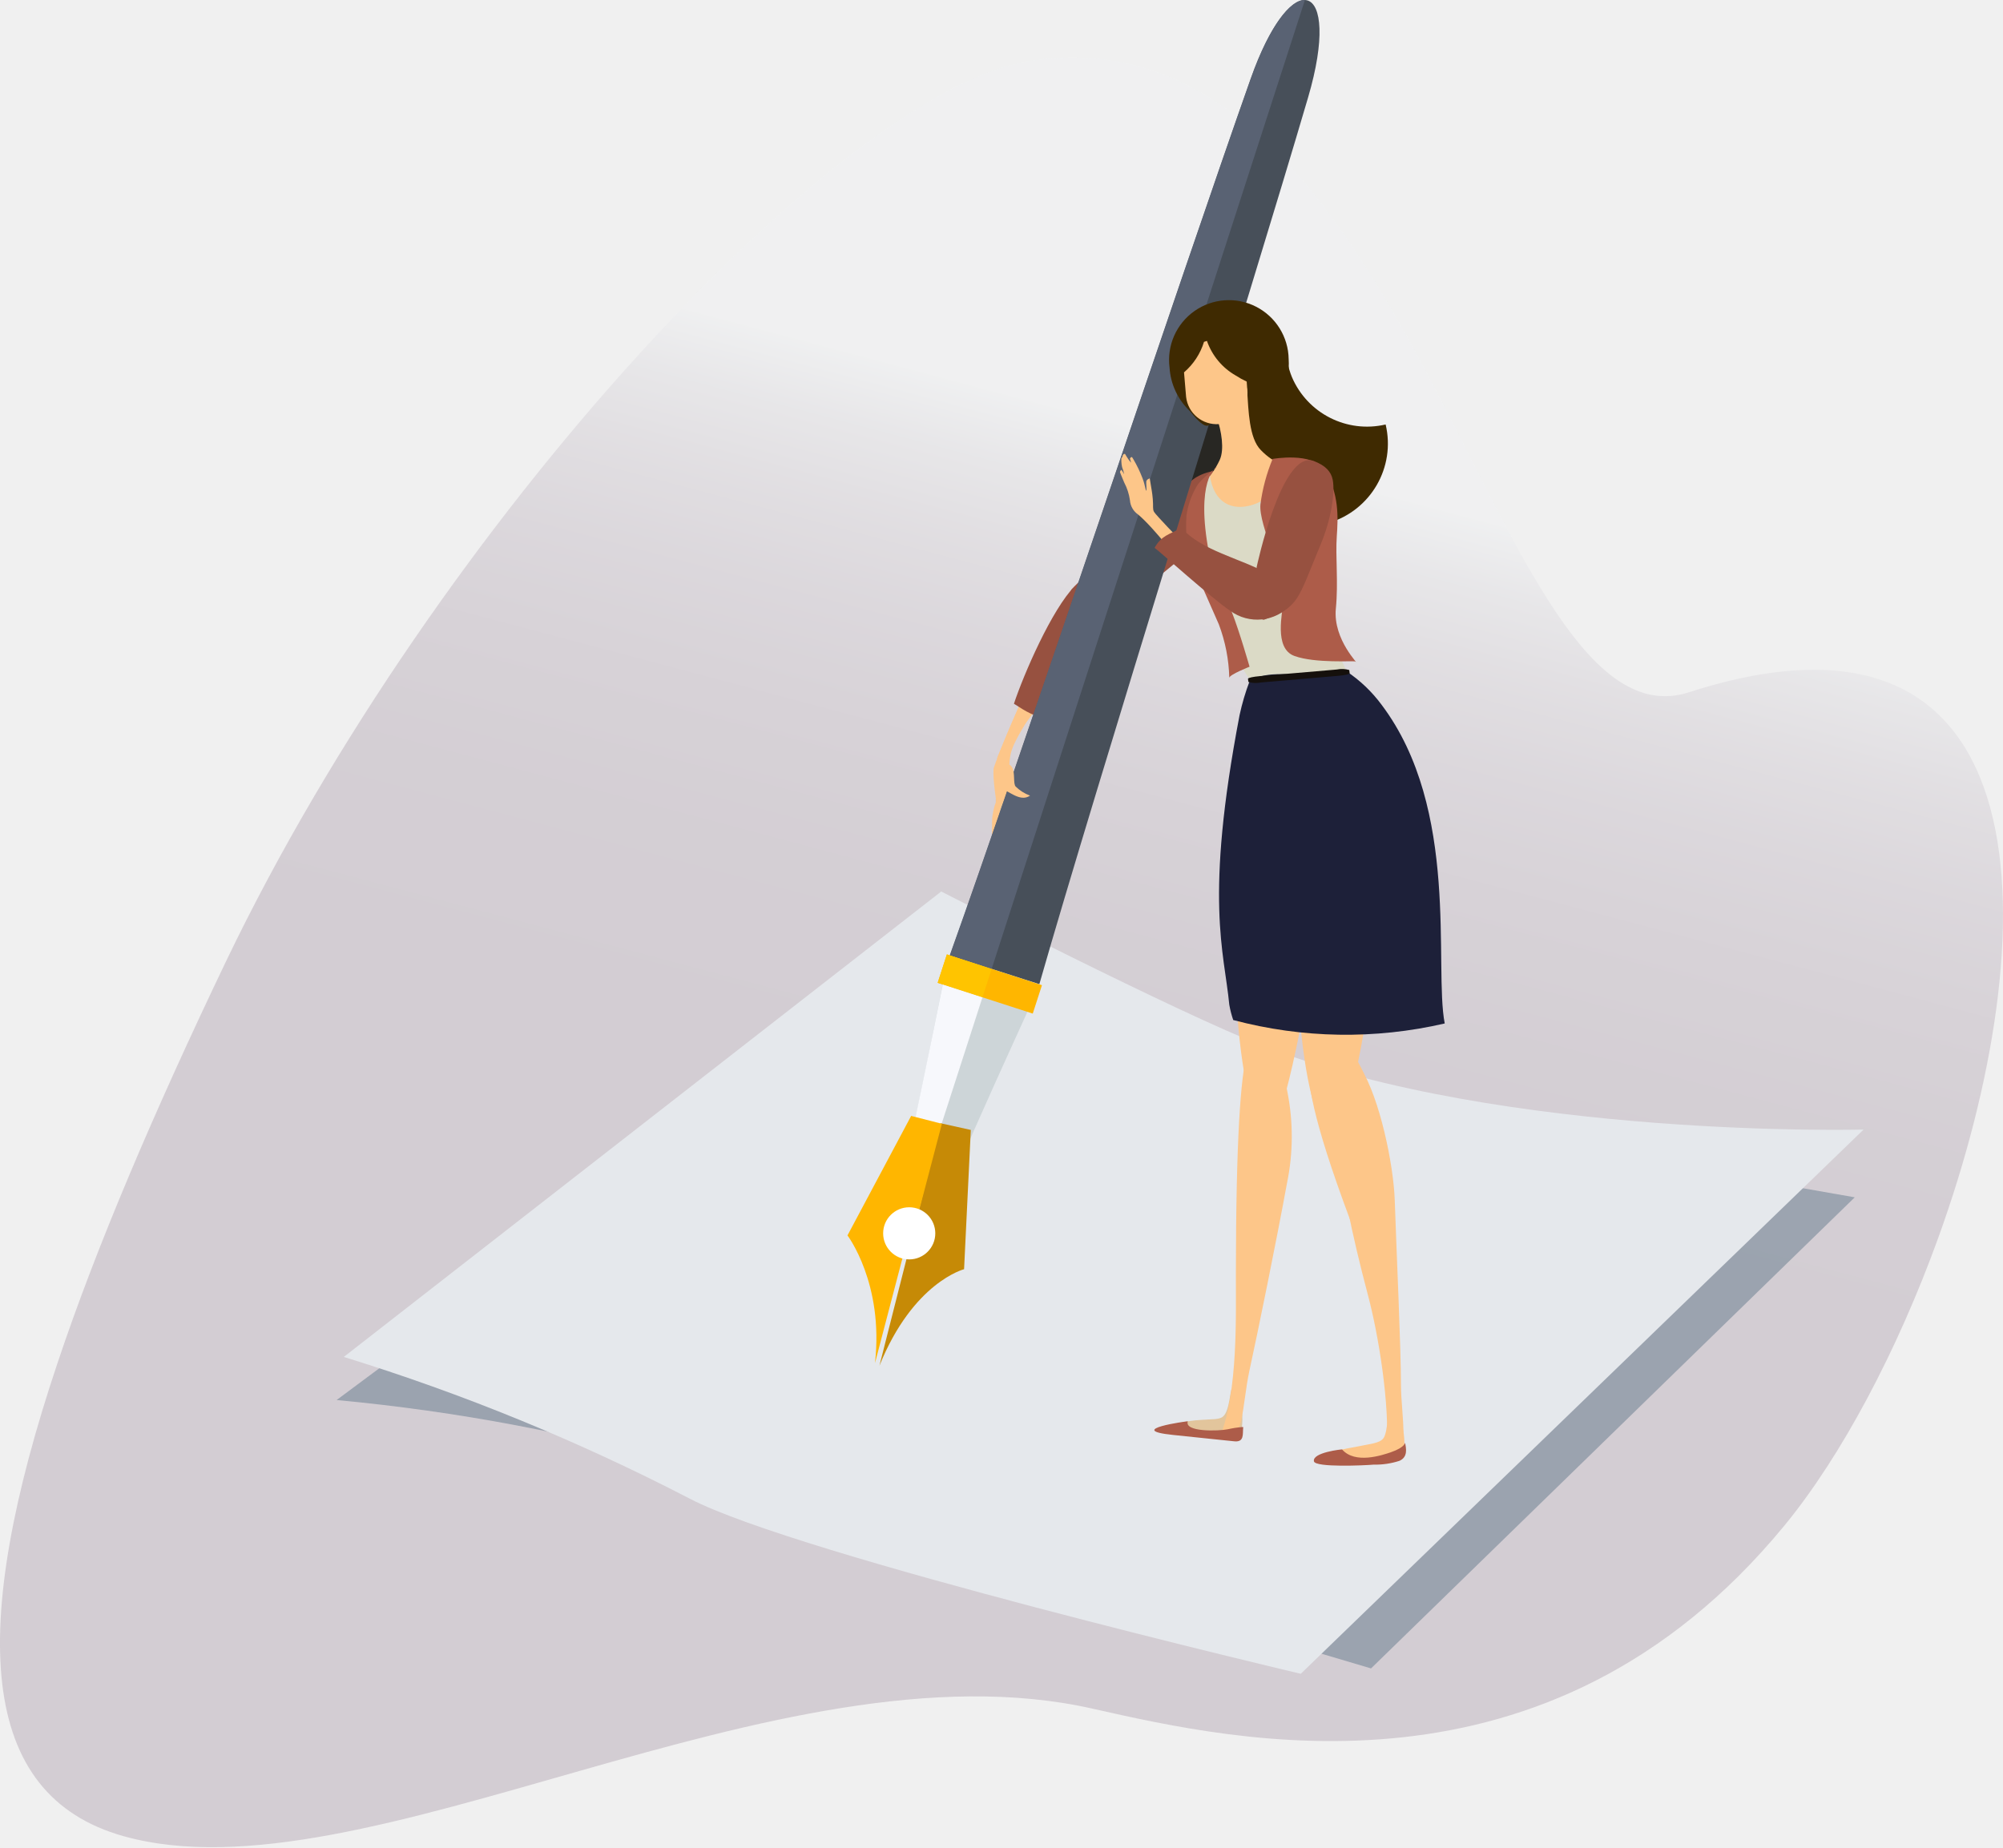
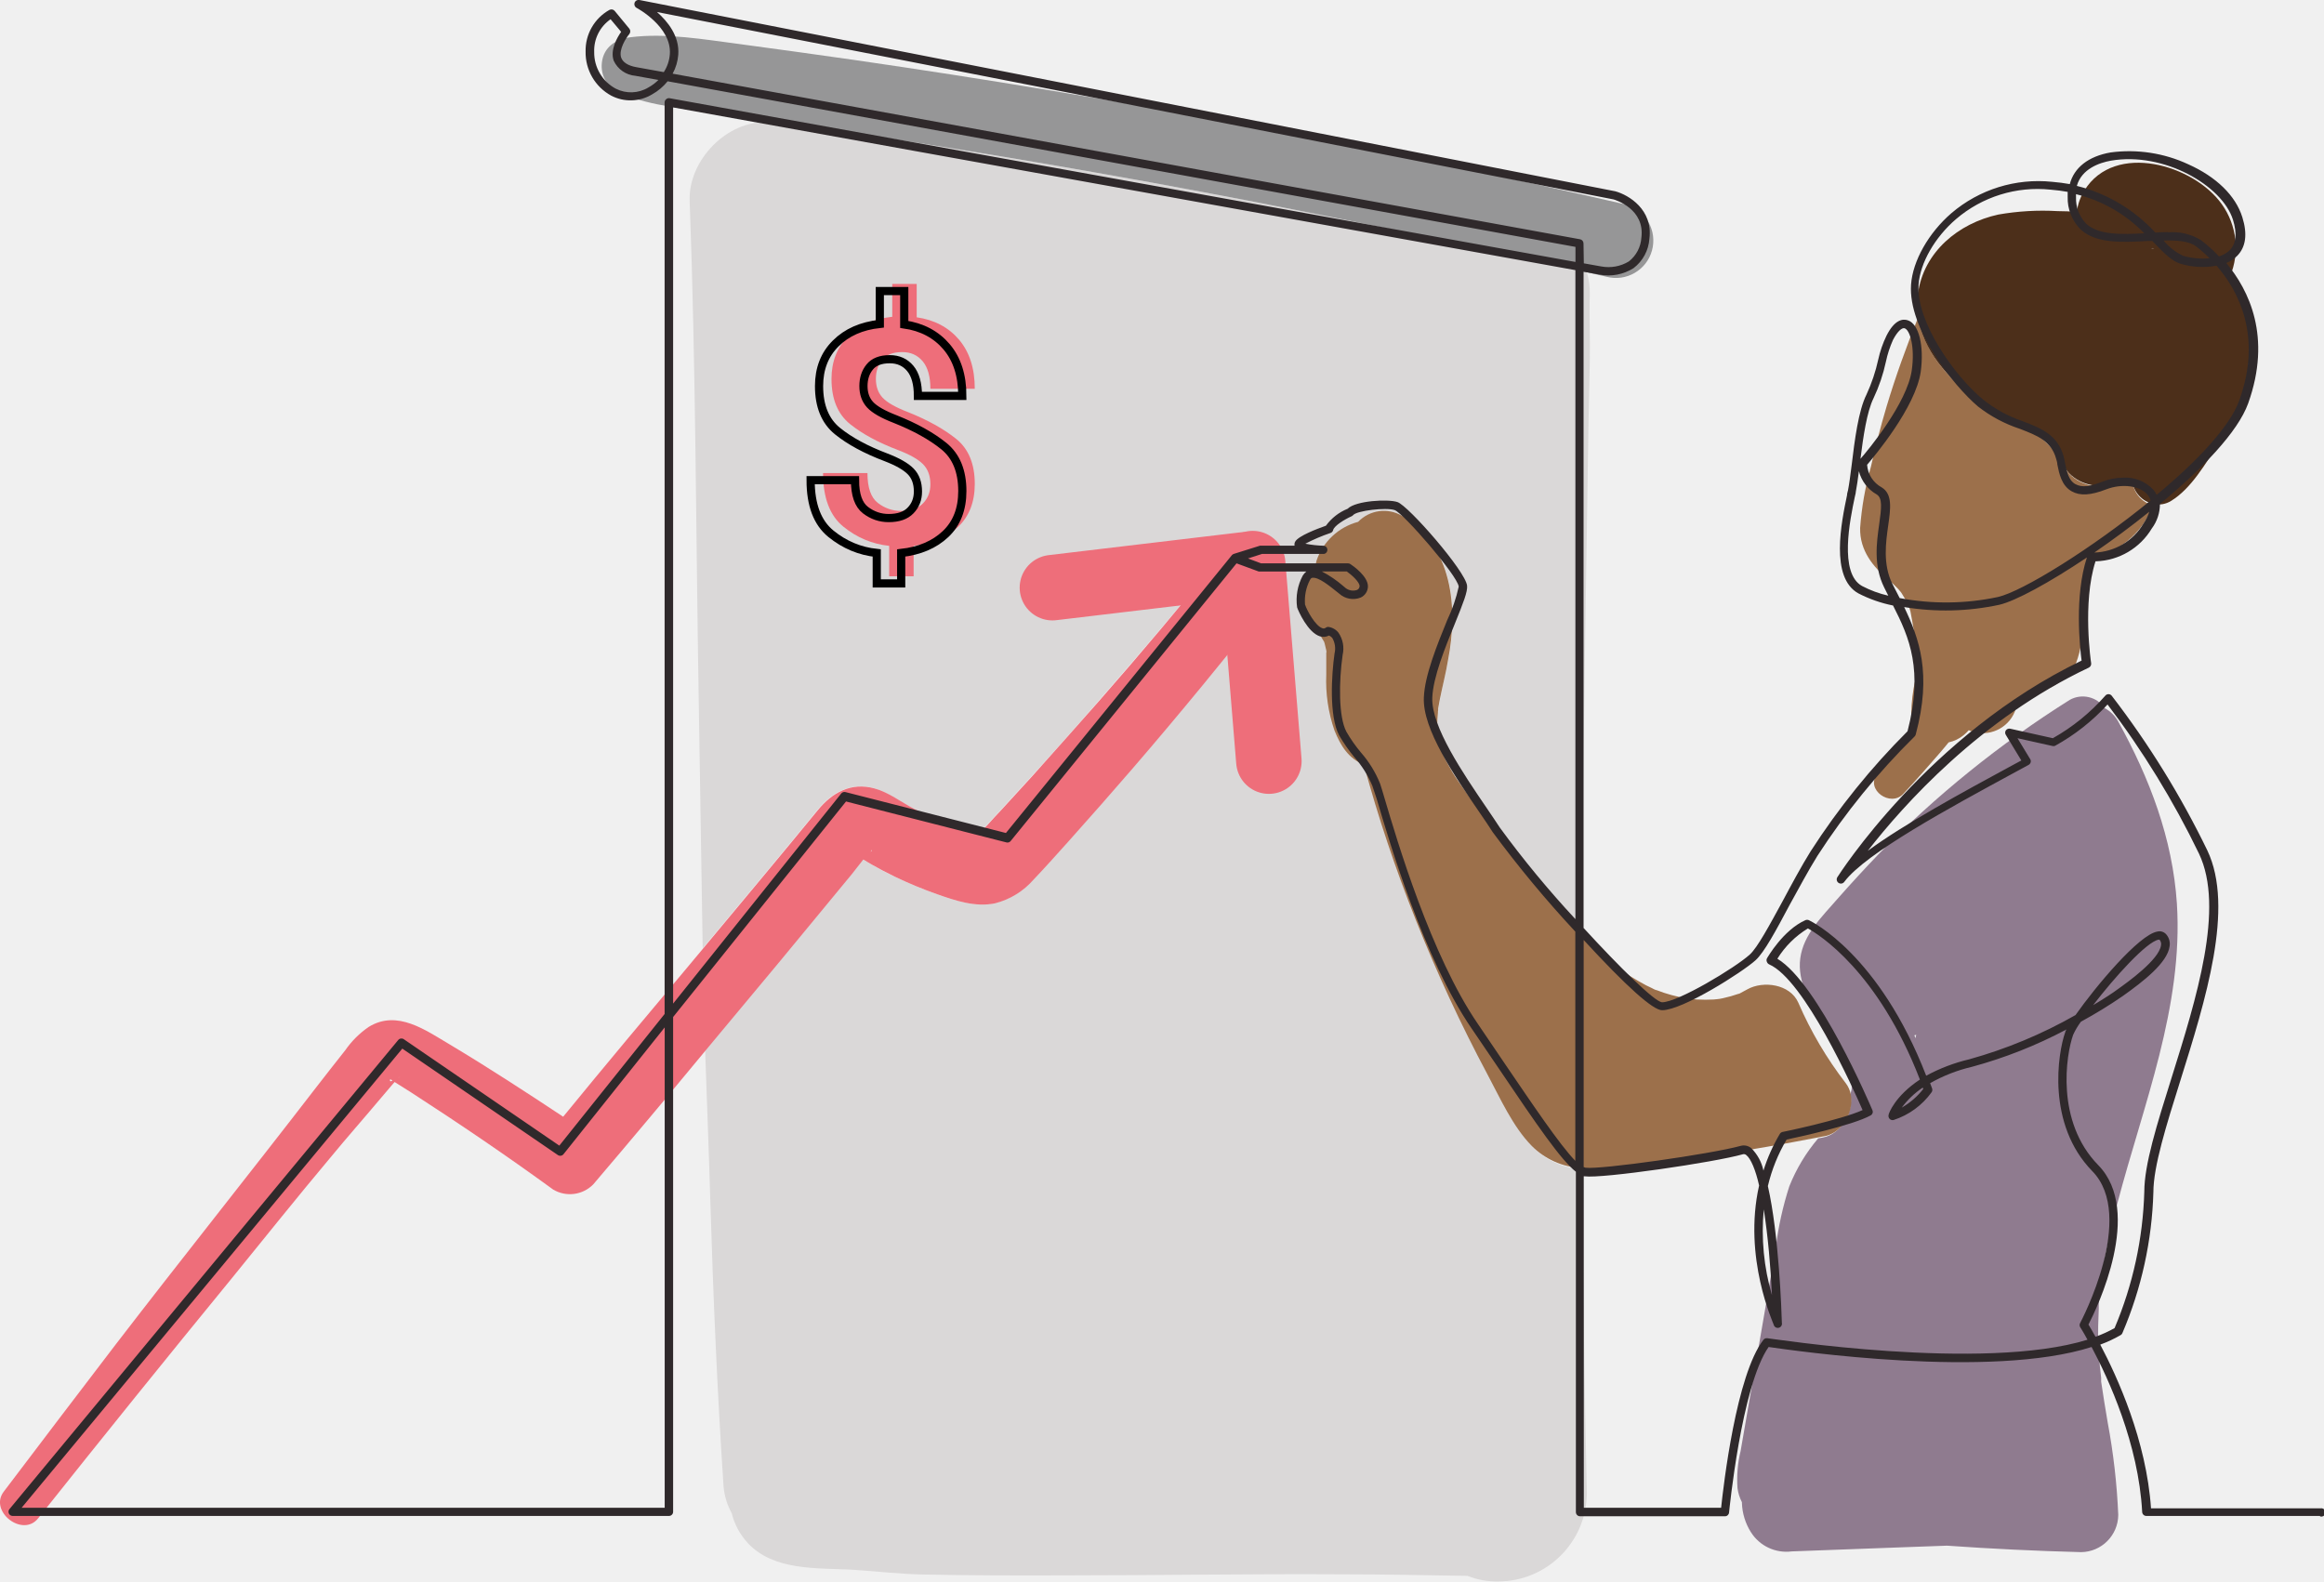
- <svg xmlns="http://www.w3.org/2000/svg" viewBox="0 0 279.67 257.97">
-   <defs>
-     <linearGradient id="linear-gradient" x1="-744.67" y1="-217.9" x2="-744.37" y2="-217.28" gradientTransform="matrix(250.91, -36.74, -32.99, -225.25, 179786.66, -76223.76)" gradientUnits="userSpaceOnUse">
-       <stop offset="0" stop-color="#8f7b8f" />
-       <stop offset="0.43" stop-color="#917d91" />
-       <stop offset="0.59" stop-color="#968496" />
-       <stop offset="0.7" stop-color="#a08fa0" />
-       <stop offset="0.79" stop-color="#ada0af" />
-       <stop offset="0.87" stop-color="#bfb6c1" />
-       <stop offset="0.94" stop-color="#d4d1d8" />
-       <stop offset="1" stop-color="#eef0f3" />
-       <stop offset="1" stop-color="#f0f3f5" />
-     </linearGradient>
-   </defs>
+ <svg xmlns="http://www.w3.org/2000/svg" viewBox="0 0 283.87 193.19">
  <g id="Layer_2" data-name="Layer 2">
    <g id="Spend">
-       <path id="Path_20835" data-name="Path 20835" d="M270.64,172.84c-5.72,15.81-13.52,30.53-21.53,40.26-33.08,40.18-76.59,30-96.52,25.53-44.08-10-101.79,27.2-135.33,17.8-20.4-5.71-21.71-28.86-9.21-66.14,5.39-16.11,13.37-34.86,23.49-56C61,72.88,117.52,12.44,144,8.47c53.81-8,64,97.19,91.81,88.21C286.29,80.39,285.92,130.54,270.64,172.84Z" style="opacity:0.3;isolation:isolate;fill:url(#linear-gradient)" />
-       <path d="M47,195.52l74.92-55.75s35.08,10,47.34,12c34.32,5.71,89.71,15.44,89.71,15.44L191.43,233s-78.79-23.4-94.8-28.09A268.27,268.27,0,0,0,47,195.52Z" style="fill:#163f59;opacity:0.3" />
-       <path d="M48,189.5l83.42-65s33.2,17.07,45.19,21.67c33.59,12.9,83.59,11.58,83.59,11.58l-78.58,76s-70.21-16.55-85.32-24.46A292.07,292.07,0,0,0,48,189.5Z" style="fill:#e5e8ec" />
-       <path d="M164.49,57.34a9.64,9.64,0,0,1,3.82-2.85,9.33,9.33,0,1,1-5.07,12.57A11.23,11.23,0,0,0,164.49,57.34Z" style="fill:#282723" />
-       <path d="M171.37,66.14c-.72-.89-3.48-.22-4.82.84-6.77,5.35-17,15.41-17,15.41s1.84,4.87,3.21,3.77c2.77-2.23,8.65-3.64,16.43-12.77C171.41,70.75,172.58,67.64,171.37,66.14Z" style="fill:#975140" />
-       <path d="M140.55,109a6.34,6.34,0,0,0-.72,2.64c.1.65,1.08,3.66,1.08,3.66A3.78,3.78,0,0,0,141,113,12.43,12.43,0,0,1,140.55,109Z" style="fill:#e2c59c" />
-       <path d="M140.5,111.11c-.64,1-.51,2.38,0,4a2.73,2.73,0,0,1-.07,2.35,18.13,18.13,0,0,1-1-3.35c-.16-.67-.28-1.37-.38-2C138.76,109.77,142.15,108.52,140.5,111.11Z" style="fill:#e2c59c" />
-       <path d="M145.07,98.1c-1.7,2.64-3.71,5.62-4,7.42-.46,2.55.43,4.07-.54,5.59a5.12,5.12,0,0,0-.25.53c-.23.48-.57,1-.63,1.18s-.22.93-.28.64c-.5-2.66-.81-5.68-.59-6.3.43-1.28,3.12-8.21,4.65-10.58C145.13,93.9,147.36,94.54,145.07,98.1Z" style="fill:#fdc689" />
-       <path d="M140.29,111s-.55-.35-.83.07a8.83,8.83,0,0,0-.89,2.9c-.1.65-.06,3.81-.06,3.81a3.68,3.68,0,0,0,.73-2.18A15.8,15.8,0,0,1,140.29,111Z" style="fill:#fdc689" />
-       <path d="M145,92.12c2-.77,5.82-5.48,6.6-4.66-1.74,6-12.44,18.53-12.44,18.53Z" style="fill:#fdc689" />
-       <path d="M146.57,100.28c-2,0-3.42-1-5-2,1.38-4.16,5.29-13.17,8.5-16.44,2.65-2.71,4.25-4,4.08.05-.09,1.93-2.25,7.44-3.62,10.62C149.29,95.42,148.27,98.6,146.57,100.28Z" style="fill:#975140" />
-       <path d="M177.78,51.26a11.07,11.07,0,0,1,2-.61,10.93,10.93,0,0,0,.6,2,11.4,11.4,0,0,0,13.09,6.63,11.55,11.55,0,1,1-15.65-8Z" style="fill:#3f2a01" />
-       <path d="M183.33,66.37s-3.38,7.94-7.92,9.33-6.82.55-7.61-1.25S166.57,69,167.56,68a12.08,12.08,0,0,0,2.75-3.78c.66-1.46.25-4-.42-5.94s-2.27-2-.75-3,.79-1.91,2.39-1.77,2.49-.5,2.6,1c.2,2.77.25,6.68,1.92,8.35C177.91,64.77,179.63,65.25,183.33,66.37Z" style="fill:#fdc689" />
-       <path d="M167.51,77.19c.38-3.63-1.66-6.28.16-9.54.39-.7,1-.75,1.23-1.39,1.17,8.42,10.83,3.18,10.08-.32,1.83,1.64,6.56,3,6.6,3.34.42,3.86.52,7.76.9,11.63a6.36,6.36,0,0,1-1.42,4.4,4.61,4.61,0,0,1,.21.94l.33,1.87c.16,1.55,3.39,6.64,2.43,6.79l-13.21.42a18.71,18.71,0,0,1-2.54-4.58c-.7-1.51-2.9-6-2.9-6a2.75,2.75,0,0,1,0-.4C168.23,83.09,167.3,79,167.51,77.19Z" style="fill:#dbdac6" />
-       <path d="M177.69,64.09s5.56-1,7.19,1.49c2.16,3.23,1.94,6.88,1.77,9.31-.2,2.83.23,6.44-.13,10.09-.44,4.44,3.48,8,2.69,7.4-.17-.13-5.54.29-8.47-.77s-1.64-6.11-1.55-7.73c.21-3.65-3.49-10.52-3.2-13.45A25,25,0,0,1,177.69,64.09Z" style="fill:#ad5c49" />
-       <path d="M165.66,72A11.09,11.09,0,0,1,167,68.07c.61-1.26,3.25-3,2.81-2.82-.06,0-2.93,1.85-1,12,.32,1.73,2.17,5.68,3.21,8.3s2.45,7.56,2.45,7.56-2.77,1.09-2.83,1.54a22.7,22.7,0,0,0-1.46-7.46C166.32,78.38,165.37,76.91,165.66,72Z" style="fill:#ad5c49" />
-       <path d="M132.93,164.88c-2.64,5.85-7.82,4.18-6.55-2.12,2.45-11.07,3.83-18.06,6-29.15a30.17,30.17,0,0,1,12.71,4.1C140.41,148,137.43,154.47,132.93,164.88Z" style="fill:#cdd5d8" />
-       <path d="M182.64,13.62c4.84-16.48-2.31-18.79-8-2.59-9.62,27.22-32.27,95.24-42,122.41l12.48,4C153.05,109.72,174.51,41.33,182.64,13.62Z" style="fill:#474f59" />
-       <rect x="136.11" y="130.44" width="4.17" height="13.95" transform="translate(-35.08 226.6) rotate(-72.07)" style="fill:#ffb600" />
-       <path d="M129.78,162.19l7.4-22.92-5.54-1.79c-1.59,8-4.57,22.16-4.57,22.16Z" style="fill:#f7f8fc" />
-       <path d="M138.46,135.31,182.2,0c-1.94-.08-4.91,3.45-7.58,11-9.62,27.21-32.27,95.22-42,122.38Z" style="fill:#596273" />
-       <polygon points="138.46 135.31 132.6 133.41 132.21 133.28 130.92 137.25 131.64 137.48 137.18 139.27 138.46 135.31" style="fill:#ffc400" />
-       <path d="M186.08,67c-.22-1.13-1-2-2.68-2.63-4.46-1.58-7.94,14.83-7.94,14.83s-.21,7.81,1.07,7.33c4.85-1.8,4.54-2.48,7.86-10.48C185.81,72.66,186.45,68.93,186.08,67Z" style="fill:#975140" />
-       <path d="M164.72,75.37s-3.37-3.48-3.59-3.89-.08-.74-.17-1.77-.16-1.21-.28-2-.15-.9-.15-.9-.45.12-.48.45.08,1,0,1.23-.1-.58-.53-1.71a17.42,17.42,0,0,0-1.27-2.64c-.17-.29-.2-.32-.22-.32s-.27.1-.25.24.17.57.14.55a5.94,5.94,0,0,1-.6-.82c-.07-.12-.16-.28-.22-.37s-.37,0-.37.38c0,0-.16.14-.16.26a1.09,1.09,0,0,0,0,.18,1.66,1.66,0,0,0,0,.22,4.76,4.76,0,0,0,.1.77,5.38,5.38,0,0,1,.29,1s-.35-.64-.4-.61-.22.23-.17.35.2.54.58,1.42a7.53,7.53,0,0,1,.8,2.48,2.64,2.64,0,0,0,1.16,2c2.35,2,5.59,6.43,6.27,7S164.72,75.37,164.72,75.37Z" style="fill:#fdc689" />
-       <path d="M161.21,76.51c.95-1.75,2.13-1.89,3.73-2.78,3,3.24,8,4.14,12.21,6.43,1.5.81,4.21,3.07,3.13,4.25a6.35,6.35,0,0,1-8.52.88C169.34,83.7,161.59,76.72,161.21,76.51Z" style="fill:#975140" />
-       <path d="M171.62,53.72c2.92-.21,5,2.66,7.48,1a9.4,9.4,0,0,0,.83-4.57,8.35,8.35,0,1,0-16.63,1.19,9.15,9.15,0,0,0,2.86,6.09C171,63.51,168.11,54,171.62,53.72Z" style="fill:#3f2a01" />
-       <path d="M168.11,47.74l.41-.13a8.94,8.94,0,0,0,4,4.82,13.32,13.32,0,0,0,1.55.86l.11,1.52a4.3,4.3,0,0,1-8.57.62L165.32,52A9.15,9.15,0,0,0,168.11,47.74Z" style="fill:#fdc689" />
-       <path d="M164.45,198.77a18,18,0,0,1,3.33-.48c1.42-.12,2.48,0,3-.48.91-.78,1-3.84,1.2-3.78,1.94.6,1.73,6.86.79,6.8-1.3-.08-7.64-1-8.17-1.09S164.3,198.63,164.45,198.77Z" style="fill:#e2c59c" />
-       <path d="M176.38,146.77c.62.83,3,3.17,3.38,5.75a32.13,32.13,0,0,1-.06,12.7c-1.47,8.05-4.08,20.86-5.26,26.25-1.05,4.85-.76,11-4.11,9.23,2.55-6.36,2.22-17,2.23-22.71C172.59,139.26,175.29,145.28,176.38,146.77Z" style="fill:#fdc689" />
-       <path d="M165.85,198.49c-.53,1.52,4.3,1.38,5.58,1.11a15.12,15.12,0,0,1,2-.31h.15a.4.4,0,0,1,0,.11c-.09.86.17,2-1.19,1.89l-8.55-.89C156.83,199.68,165.86,198.45,165.85,198.49Z" style="fill:#ad5c49" />
-       <path d="M179.84,94.59c1.66-.36,1.63,1.08,2.64,4.72,2,7.13,2.82,17.59,1.5,28.63-1.56,12.94-4.16,25.87-7.16,32.86-2-5.24-3.52-10-4.22-21.37C171.06,114.15,174.72,95.68,179.84,94.59Z" style="fill:#fdc689" />
-       <path d="M179.21,96.39c1.52-.25,1.45,1,2.29,4,1.65,6,2.16,14.81.72,24-1.69,10.78-4.61,22.67-7.51,22.64-1.11,0-1.19-8.13-1.3-14.95C173.06,110.92,174.56,97.15,179.21,96.39Z" style="fill:#fdc689" />
-       <path d="M187.39,202.43s1-.22,3.14-.61c1.52-.27,2.28-.46,2.66-1,.63-1,.5-3.88.9-3.86,2,.07,2.29,5.28,1.78,6.08-.66,1-7.06,1.23-8,.67C187.4,203.4,187.21,202.35,187.39,202.43Z" style="fill:#fdc689" />
-       <path d="M188.2,150.78c.93-.36.2-4.16,1.81-1.6,2.62,4.16,4.56,13.42,4.73,18.39.27,7.88.86,20.4.87,25.72,0,4.79,1.56,10.54-2,9.54.49-6.72-1.18-16.56-2.58-21.85C186.24,162.92,185.33,151.9,188.2,150.78Z" style="fill:#fdc689" />
-       <path d="M187.39,202.42c1.82,2.08,5.57.81,6.79.4,2.08-.72,2-1.39,2-1.35.16.81.42,2-.78,2.54a10.9,10.9,0,0,1-3.61.53c-1.19.11-8.14.43-8.33-.46C183.19,202.84,187.37,202.39,187.39,202.42Z" style="fill:#ad5c49" />
-       <path d="M187.12,98.89c1.59-.4,1.6,1,2.69,4.46,2.13,6.82,3.25,16.87,2.3,27.56-1.11,12.52-3.41,23.42-6.1,30.25-2-5-3.5-7.86-4.52-18.84C179.25,118,182.22,100.09,187.12,98.89Z" style="fill:#fdc689" />
-       <path d="M186.65,145.26c.86-.44,2.34,1.75,3.41,3.88,2.11,4.17,2.77,9.28,3.63,16.33,1,8.26,1.11,15.62.47,20.38-1.63-3.65-2.91-8.32-4.77-13.18C178.13,143.3,184,146.62,186.65,145.26Z" style="fill:#fdc689" />
-       <path d="M186.81,97.34c1.58-.31,1.55,1,2.54,4.16,1.92,6.28,2.75,15.49,1.54,25.21A115.2,115.2,0,0,1,185.75,150c-.55,1.53-2.28,1.49-2.51.07a130.49,130.49,0,0,1-1.36-14.95C180.81,112.82,181.94,98.3,186.81,97.34Z" style="fill:#fdc689" />
-       <path d="M172.19,142.45a14.07,14.07,0,0,1-.55-2.14c-.71-7.43-3.51-14.6,1.44-40.46a32.67,32.67,0,0,1,1.4-4.73c3.69-2.28,9.51.4,13.48-1.4a19.72,19.72,0,0,1,4.95,4.71c11,14.61,7.27,36.5,8.81,44.5A61.13,61.13,0,0,1,172.19,142.45Z" style="fill:#1d2039" />
-       <path d="M174.31,95.24a3.63,3.63,0,0,0,1.74.07l10.71-.92c1-.08,1.7-.24,1.69-.36l-.06-.46a3.63,3.63,0,0,0-1.74-.07l-10.71.92c-.94.08-1.7.24-1.69.37Z" style="fill:#15100c" />
-       <path d="M141.34,107.21c.41.73.1,2.28.48,2.64a5.6,5.6,0,0,0,2,1.26c-1.42,1-3.09-.82-4.16-1S140.27,105.32,141.34,107.21Z" style="fill:#fdc689" />
-       <path d="M135.55,157.8l-.94,19.45s-7.12,1.81-11.82,13.48l5.62-22.16,2.9-11.71Z" style="fill:#c68a06" />
-       <path d="M127.22,155.84l-8.89,16.69s5.1,6.71,3.84,17.83L126,175.73l2.51-7.36,3-11.43Z" style="fill:#ffb600" />
-       <circle cx="126.95" cy="172.24" r="3.64" style="fill:#fff" />
+       <path d="M226.22,132c0-.6,0-.24,0,0Z" fill="none" />
+       <path d="M234,126.83c0-.13.05-.26.08-.39l-.23.07Z" fill="none" />
+       <path d="M212.44,121.38c.58-.19.22-.08,0,0Z" fill="none" />
+       <path d="M48.67,131.67h0C48.91,131.45,48.9,131.46,48.67,131.67Z" fill="none" />
+       <path d="M47.67,131.84c-.12.31.07.29.31.18l0,0Z" fill="none" />
+       <path d="M262.83,26.67l-.05,0h0l.08.05Z" fill="none" />
+       <path d="M262.65,26.41c-.06-.27,0-.16,0,0Z" fill="none" />
+       <path d="M262.74,30.34H263l.16,0A.72.72,0,0,0,262.74,30.34Z" fill="none" />
+       <path d="M262.59,26.52l.1.07h0Z" fill="none" />
+       <path d="M181.86,131.42a186.13,186.13,0,0,1-8.77-18.91,175,175,0,0,1-6.33-18.92c-1.89-.79-2.85-2.34-3.6-4.21a18.53,18.53,0,0,1-1-6.82c0-.64,0-1.28,0-1.92,0-.3,0-.6,0-.9a.66.66,0,0,1,0-.15.43.43,0,0,1,0,0c-.06-.27-.13-.53-.19-.8a2.19,2.19,0,0,0-.07-.23c-.14-.25-.3-.48-.44-.73l0,0,0,0c-1.4-1.75-2.45-3.62-1.84-5.94a6.59,6.59,0,0,1,1.24-2.53,3,3,0,0,1,.11-.72,7.36,7.36,0,0,1,5.08-4.74A4.37,4.37,0,0,1,171.3,63c6.18,3.66,6.85,11.22,5.61,17.6-.32,1.6-.73,3.18-1,4.78l-.21,1.14,0,.19a18.73,18.73,0,0,0-.11,2.25c0,.13.06.68.06.82.18.69.36,1.38.55,2.07,0,.11.09.23.12.32s.3.64.28.62l.4.74c.34.62.71,1.22,1.1,1.81s1,1.4,1.49,2.09c0,0,.13.16.2.25s.35.45.53.68c1,1.21,1.92,2.43,2.89,3.64,1.94,2.46,3.86,4.92,5.83,7.35,1.35,1.66,2.73,3.29,4.21,4.84.06-15.37.28-30.74.53-46.11.08-5.27.15-10.54.24-15.81.06-2.72.11-5.44.17-8.16s-.09-5.44,0-8.15a9.08,9.08,0,0,0-.37-2.75Q181.82,30.5,169.88,28q-23.24-4.83-46.64-8.74-11.83-2-23.69-3.72l-3.41-.48-2.31-.12c-5-.3-9.77,4.64-9.59,9.59C85,44.91,85,65.32,85.35,85.71q.23,15.06.48,30.13c4.68-5.62,9.38-11.22,14-16.88,1.76-2.15,4.06-3.46,6.94-2.66,1.72.48,3.22,1.65,4.79,2.47a28.27,28.27,0,0,0,4.76,2.07c.85.29,1.71.56,2.58.79l.7.15c.25-.29.54-.57.8-.85.66-.73,1.34-1.45,2-2.17q1.85-2,3.66-4,4.06-4.46,8-9c5.24-6,10.38-12,15.34-18.25,1.43-1.8,4.33-1.37,5.82,0,1.76,1.62,1.34,4.14,0,5.82-5.52,6.93-11.12,13.79-16.91,20.5q-3.85,4.47-7.8,8.87c-1.42,1.58-2.84,3.18-4.31,4.72a9.26,9.26,0,0,1-4.72,2.91c-2.4.5-4.83-.32-7.07-1.11a50.9,50.9,0,0,1-5.18-2.15c-1-.45-1.87-.94-2.78-1.46-.36-.2-.71-.42-1.06-.63L104,106.74q-8.94,10.77-17.87,21.55c.21,6.2.46,12.4.64,18.61.35,11.57.84,23.11,1.61,34.67a8.27,8.27,0,0,0,1,3.29,8.17,8.17,0,0,0,2,3.68c3.13,3.34,8.38,3,12.61,3.21,2.9.18,5.76.53,8.66.59,5.69.12,11.37.13,17.06.11,11.45,0,22.91-.2,34.36-.13,5.07,0,10.13.11,15.19.19a9.54,9.54,0,0,0,3.74.68,10.84,10.84,0,0,0,10.83-10.83q-.44-19.76-.58-39.52a9.24,9.24,0,0,1-6-2.7C184.93,137.76,183.42,134.33,181.86,131.42Z" fill="#dad8d8" />
+       <path d="M104.36,104.41l-.06-.06Z" fill="#dad8d8" />
+       <path d="M106.51,103.85s-.06.1-.14.2A.31.31,0,0,0,106.51,103.85Z" fill="#dad8d8" />
+       <path d="M162.11,79.59a.76.76,0,0,0,0,.15C162.14,80,162.17,79.89,162.11,79.59Z" fill="#dad8d8" />
+       <polygon points="162.11 79.59 162.11 79.59 162.11 79.59 162.11 79.59" fill="#dad8d8" />
+       <path d="M175.62,86.75c-.1.57,0,.2,0,0Z" fill="#dad8d8" />
+       <path d="M123.24,19.26q23.4,3.91,46.64,8.74,11.94,2.49,23.83,5.23l2.52.58A4.57,4.57,0,0,0,198.66,25Q151.91,14.21,104.39,7.33q-7-1-14-1.94C86,4.82,81.34,4,77,4.55c-1.75.23-3.25,1.17-3.48,3.07A3.6,3.6,0,0,0,76,11.5c3.67,1.46,7.77,1.79,11.66,2.37,2.82.41,5.64.79,8.46,1.19l3.41.48Q111.42,17.28,123.24,19.26Z" fill="#969697" />
+       <path d="M256.47,157.78c0-.3.07-.61.1-.91,0,0,.12-.86.14-1a87.63,87.63,0,0,1,1.93-8.9c3.15-12,8.07-24,7.26-36.6-.52-7.93-3.33-15.29-7.15-22.2a4.19,4.19,0,0,0-1.67-1.67,3.24,3.24,0,0,0-4.27-1,127.25,127.25,0,0,0-23.38,18.88q-2.55,2.66-5,5.44c-1.85,2.14-4.13,4.3-4.53,7.23s1.28,5.67,2.83,8.13c.6,1,1.22,1.88,1.78,2.85.28.48.54,1,.79,1.46.12.24.23.49.36.73-.41-.82.09.29.13.41.16.47.27,1,.39,1.44h0c0,.25,0,.51,0,.77a.46.46,0,0,1,0,.1c0,.14-.06.35-.08.43s-.05.19-.08.28c.43,2.19-1.16,4.89-3.32,5.3l-.62.12a21.06,21.06,0,0,0-3.52,5.85,40.34,40.34,0,0,0-1.66,7.53q-1.41,8.19-2.83,16.38l-1.46,8.43a14.74,14.74,0,0,0-.38,4.53,5.24,5.24,0,0,0,.54,1.72v.1a7.11,7.11,0,0,0,1.09,3.55,5.12,5.12,0,0,0,5,2.36l13.17-.49,5.79-.21q8.19.58,16.38.79a4.59,4.59,0,0,0,4.54-4.54,79.49,79.49,0,0,0-1.29-11.29c-.28-1.67-.56-3.34-.8-5,0-.11,0-.18,0-.21s0-.16,0-.26c-.06-.48-.12-1-.16-1.44-.09-.94-.16-1.88-.19-2.83-.05-1.4,0-2.8.06-4.19C256.34,159.17,256.4,158.47,256.47,157.78ZM226.22,132c0-.24,0-.6,0,0Zm7.76-5.2-.15-.32.23-.07C234,126.57,234,126.7,234,126.83Z" fill="#8f7b8f" />
+       <path d="M226.07,133.69a3.34,3.34,0,0,0-.61-1.36,46,46,0,0,1-5.8-9.84c-1-2.28-4.29-2.72-6.23-1.63q-.5.28-1,.54l-.06,0a16,16,0,0,1-1.91.54l-.36.07c.06,0-.67.09-.79.09a19.25,19.25,0,0,1-2,0l-1-.09-.17,0c-.67-.14-1.33-.28-2-.46s-1.17-.36-1.75-.58c-.15,0-.6-.25-.57-.24l-.77-.37a29.21,29.21,0,0,1-3.57-2.23l-.25-.19-.67-.56c-.6-.51-1.19-1-1.76-1.58s-1.07-1-1.58-1.59c-1.48-1.55-2.86-3.18-4.21-4.84-2-2.43-3.89-4.89-5.83-7.35-1-1.21-1.93-2.43-2.89-3.64-.18-.23-.36-.45-.53-.68s-.16-.21-.2-.25c-.5-.69-1-1.38-1.49-2.09s-.76-1.19-1.1-1.81l-.4-.74s-.17-.39-.28-.62-.08-.21-.12-.32c-.19-.69-.37-1.38-.55-2.07,0-.14,0-.69-.06-.82a18.73,18.73,0,0,1,.11-2.25l0-.19.21-1.14c.32-1.6.73-3.18,1-4.78,1.24-6.38.57-13.94-5.61-17.6a4.37,4.37,0,0,0-5.38.73,7.36,7.36,0,0,0-5.08,4.74,3,3,0,0,0-.11.72,6.59,6.59,0,0,0-1.24,2.53c-.61,2.32.44,4.19,1.84,5.94l0,0,0,0c.14.25.3.48.44.73a2.19,2.19,0,0,1,.07.23c.06.27.13.53.19.8a.43.43,0,0,0,0,0h0c.06.3,0,.39,0,.15,0,.3,0,.6,0,.9,0,.64,0,1.28,0,1.92a18.53,18.53,0,0,0,1,6.82c.75,1.87,1.71,3.42,3.6,4.21a175,175,0,0,0,6.33,18.92,186.13,186.13,0,0,0,8.77,18.91c1.56,2.91,3.07,6.34,5.4,8.72a9.24,9.24,0,0,0,6,2.7,22.07,22.07,0,0,0,4.59-.08c8.17-.8,16.26-2.1,24.32-3.65l.62-.12C224.91,138.58,226.5,135.88,226.07,133.69ZM175.62,86.75c0,.2-.1.57,0,0Zm36.82,34.63Z" fill="#9c704b" />
+       <path d="M162.11,79.59h0a.66.66,0,0,0,0,.15A.76.76,0,0,1,162.11,79.59Z" fill="#9c704b" />
+       <path d="M260.48,58.82a15.83,15.83,0,0,1-1.74.44c-2.15.41-4.37.26-6-1.4a15.6,15.6,0,0,1-1.83-2.79,1,1,0,0,0-.08-.11l-.07-.06c-.2-.17-.36-.4-.55-.58s-.51-.48-.77-.72c0,0-.05,0-.26-.23,0,0-.05,0-.06,0l-.67-.46c-.46-.3-.92-.59-1.39-.87-1.88-1.11-3.86-2.06-5.66-3.31-3.41-2.38-6.5-5.87-7.09-10-1.44,3.59-2.76,7.22-3.87,10.93q-1.08,3.63-1.91,7.34a37.58,37.58,0,0,0-1.32,7.49c-.06,2.77,1.57,4.76,3.56,6.43a12.3,12.3,0,0,1,1.06,1c.11.12.22.24.32.37l.11.15c.24.41.5.8.72,1.22l.24.48,0,.12.13.4c.14.77.29,1.54.41,2.31,0,.28.09.57.14.85,0,0,0,.07,0,.1s0,.14,0,.23c.06.57.11,1.14.14,1.71s0,1.26,0,1.9c0,.28,0,.55-.05.83s0,.48-.06.55a19.54,19.54,0,0,0-.47,4,4.27,4.27,0,0,0,.41,1.65c-1.55,1.89-3.1,3.79-4.58,5.74s1.63,4.11,3.18,2.46,3.06-3.38,4.55-5.1c.34-.39.67-.8,1-1.2a4.26,4.26,0,0,0,1.84-.89,5.89,5.89,0,0,0,.62-.6,3.74,3.74,0,0,0,.69.24,4.23,4.23,0,0,0,5.07-2.89l.33-1,.11,0c1.07-.5,1.91-.79,3.21-1.34a6.76,6.76,0,0,0,3.69-3.2,12.5,12.5,0,0,0,.77-5.19c.05-1.49.14-3,.28-4.47.1-1.08.22-2.1.36-3.11a10.17,10.17,0,0,0,8-6.52A3.32,3.32,0,0,1,260.48,58.82Z" fill="#9c704b" />
+       <path d="M249.18,53.37l.26.23Z" fill="#9c704b" />
+       <polygon points="249.17 53.36 249.18 53.37 249.18 53.37 249.17 53.36" fill="#9c704b" />
+       <path d="M249.18,53.37h0c.21.19.27.25.26.23Z" fill="#6d6453" />
+       <path d="M274.39,38.55a13.43,13.43,0,0,0-2-4.77,9.13,9.13,0,0,0-1-8.83c-3.4-4.81-13.07-7.69-16.79-1.68a6.48,6.48,0,0,0-.92,2.61c-.76-.06-1.54-.08-2.35-.09a31.37,31.37,0,0,0-7.24.42c-4.87,1.06-9.14,4.57-9.82,9.69a10.13,10.13,0,0,0,0,2.75c.59,4.16,3.68,7.65,7.09,10,1.8,1.25,3.78,2.2,5.66,3.31.47.28.93.57,1.39.87l.67.46s0,0,.06,0h0l.26.23c.26.24.52.47.77.72s.35.41.55.58l.07.06a1,1,0,0,1,.08.11,15.6,15.6,0,0,0,1.83,2.79c1.63,1.66,3.85,1.81,6,1.4a15.83,15.83,0,0,0,1.74-.44,3.32,3.32,0,0,0,2.61,2.83,2.92,2.92,0,0,0,2.13-.37c2.5-1.53,4.16-4.53,5.78-6.91a21.61,21.61,0,0,0,3.36-7.71A19.61,19.61,0,0,0,274.39,38.55ZM262.78,26.64l.05,0,0,0-.08-.05Zm-.13-.23c0-.16-.06-.27,0,0Zm-.06.11.1.07h0Zm.39,3.82h-.24a.72.72,0,0,1,.4,0Z" fill="#4c2f1a" />
+       <path d="M105.45,105c.35.21.7.43,1.06.63.91.52,1.83,1,2.78,1.46a50.9,50.9,0,0,0,5.18,2.15c2.24.79,4.67,1.61,7.07,1.11a9.26,9.26,0,0,0,4.72-2.91c1.47-1.54,2.89-3.14,4.31-4.72q3.94-4.4,7.8-8.87c5.79-6.71,11.39-13.57,16.91-20.5,1.34-1.68,1.76-4.2,0-5.82-1.49-1.37-4.39-1.8-5.82,0-5,6.22-10.1,12.28-15.34,18.25q-4,4.53-8,9-1.81,2-3.66,4c-.67.72-1.35,1.44-2,2.17-.26.28-.55.56-.8.85l-.7-.15c-.87-.23-1.73-.5-2.58-.79a28.27,28.27,0,0,1-4.76-2.07c-1.57-.82-3.07-2-4.79-2.47-2.88-.8-5.18.51-6.94,2.66-4.63,5.66-9.33,11.26-14,16.88l-1.6,1.92C79.07,124,73.9,130.17,68.79,136.42c-4.53-3-9.13-6-13.81-8.8-3-1.77-6.45-4.31-9.93-2.18a11.11,11.11,0,0,0-2.87,2.85c-1.22,1.55-2.45,3.1-3.65,4.66-8.07,10.47-16.33,20.8-24.39,31.28q-6.88,9-13.69,18c-1.82,2.41,2.32,5.63,4.21,3.25q11.72-14.75,23.65-29.32c4-4.92,8-9.93,12.08-14.79,2-2.43,4.13-4.84,6.17-7.27.44-.51.86-1,1.3-1.53l.34-.39,2,1.26c5.89,3.81,11.7,7.75,17.37,11.88a4,4,0,0,0,4.89-.63q6.93-8.14,13.74-16.38,9-10.75,17.87-21.55Zm.92-1c.08-.1.14-.17.14-.2A.31.31,0,0,1,106.37,104.05Zm-2,.36-.06-.06ZM47.67,131.84l.27.15,0,0C47.74,132.13,47.55,132.15,47.67,131.84Zm1-.17h0C48.9,131.46,48.91,131.45,48.69,131.67Z" fill="#ee6e7a" />
+       <line x1="152.01" y1="69" x2="128.55" y2="71.79" fill="none" stroke="#ee6e7a" stroke-linecap="round" stroke-linejoin="round" stroke-width="8" />
+       <line x1="154.99" y1="92.98" x2="153.01" y2="68.85" fill="none" stroke="#ee6e7a" stroke-linecap="round" stroke-linejoin="round" stroke-width="8" />
+       <text transform="translate(98.8 66.37)" font-size="38.43" fill="#ee6e7a" font-family="Roboto-Bold, Roboto" font-weight="700">$</text>
+       <text transform="translate(97.28 67.24)" font-size="38.43" fill="none" stroke="#000" stroke-miterlimit="10" font-family="Roboto-Bold, Roboto" font-weight="700">$</text>
+       <path d="M283.35,185.19H262.17a.51.51,0,0,1-.51-.49c-.44-8.31-4.12-16.28-6.18-20.15-12.31,3.94-36.28.45-39.45,0-3.32,4.73-4.81,20.06-4.83,20.22a.5.5,0,0,1-.5.46H193a.51.51,0,0,1-.51-.51V143.14c-1.82-1.43-4.64-5.53-9.41-12.6l-3.34-4.92c-5.81-8.49-10-22.65-11.57-28L167.63,96a12.44,12.44,0,0,0-2.18-3.48,19.68,19.68,0,0,1-1.88-2.69c-1.24-2.35-.93-7.4-.56-10a2.56,2.56,0,0,0-.26-1.87,1,1,0,0,0-.42-.32,1.45,1.45,0,0,1-1.12.09c-1.46-.47-2.62-3.07-2.77-3.53a6.32,6.32,0,0,1,.69-3.89,2.07,2.07,0,0,1,.43-.49h-5.62a.57.57,0,0,1-.18,0l-2.72-1-27.59,33.92a.49.49,0,0,1-.52.17l-19.59-5L82.22,124.24v60.44a.51.51,0,0,1-.52.51H1.55a.51.51,0,0,1-.39-.84l47.48-57.3a.51.51,0,0,1,.68-.1l19,13,12.86-16.08V12.51a.49.49,0,0,1,.19-.39A.49.49,0,0,1,81.8,12L192.44,32V30.16L81.55,9.93a6.53,6.53,0,0,1-1.9,1.6,5.11,5.11,0,0,1-5,.15A6,6,0,0,1,71.53,6.3a5.68,5.68,0,0,1,2.91-5.09.52.52,0,0,1,.64.12L76.87,3.5a.53.53,0,0,1,0,.66c-.39.46-1.32,1.89-1,2.87.2.57.83,1,1.88,1.18l3.33.6a4.65,4.65,0,0,0,.74-2.21c.23-3.32-4-5.62-4.07-5.64a.52.52,0,0,1-.24-.62A.51.51,0,0,1,78.1,0L197.31,23.37h0c1.64.45,4.61,2.24,4.16,5.79a4.93,4.93,0,0,1-1.94,3.6,5.79,5.79,0,0,1-4.16.79l-1.94-.35v80.16c4.4,4.8,8.66,9,9.58,9.08,1.93,0,8.89-4.18,10.72-5.83.94-.85,2.41-3.59,4-6.5,1.12-2.09,2.28-4.26,3.43-6.11A88.27,88.27,0,0,1,233,89.33c1.93-7.46.25-11.42-1.77-15.36A16.18,16.18,0,0,1,227,72.49c-3.49-1.92-2.07-8.73-1.39-12,0-.23.09-.43.12-.6.15-.76.29-1.85.45-3.11.36-3,.82-6.62,1.81-8.59a20.72,20.72,0,0,0,1.43-4.26,13.12,13.12,0,0,1,1-2.9c1-2,2-2.11,2.62-1.9,1.36.44,2,3.15,1.57,6.3-.65,4.36-5.67,10.32-6.55,11.35a3.43,3.43,0,0,0,1.8,2.77c1.32.82,1.07,2.59.78,4.64s-.68,4.76.51,7.14l.71,1.38.18.35a30.33,30.33,0,0,0,12-.13c3-.68,11.47-5.92,18.65-11.79a1.73,1.73,0,0,0-.34-.66c-.91-1.15-3.15-1.45-5.08-.7s-3.21.8-4.2.25c-1.26-.69-1.55-2.19-1.77-3.28,0-.26-.1-.51-.15-.71-.6-2.18-2.3-2.83-4.45-3.66a16.82,16.82,0,0,1-5.09-2.72c-3-2.54-8.55-9.52-8.18-14.89.2-2.9,2.14-6.32,4.93-8.73a16.35,16.35,0,0,1,12.3-3.83c.76.06,1.48.16,2.16.28.52-2,2.26-3.4,5-3.87a17.1,17.1,0,0,1,9.45,1.44c3.45,1.54,5.8,3.84,6.62,6.46.65,2.06.44,3.66-.63,4.74a3.94,3.94,0,0,1-1.32.87c2.75,3.31,5.58,9,2.67,17.14-1.26,3.51-5.66,8.06-10.78,12.3a5,5,0,0,1-1,3,8.26,8.26,0,0,1-6.8,4h-.07c-1.63,5.08-.55,12.37-.53,12.45a.53.53,0,0,1-.29.54c-13.26,6.27-22.61,16.75-27,22.38,4.45-3.28,11.56-7.14,17.59-10.41l1.17-.63-1.89-3.12a.5.5,0,0,1,0-.56.52.52,0,0,1,.53-.2l5.21,1.16a24.57,24.57,0,0,0,6.41-5.2.5.5,0,0,1,.39-.18h0a.51.51,0,0,1,.39.19,108.53,108.53,0,0,1,11.68,18.9c3.33,7-.21,18.26-3.32,28.19-1.68,5.35-3.27,10.41-3.27,13.55a47.21,47.21,0,0,1-3.79,17.23.45.45,0,0,1-.2.23,15.63,15.63,0,0,1-2.5,1.17c2.08,3.93,5.64,11.73,6.2,20h20.7a.51.51,0,1,1,0,1Zm-89.89-1h16.77c.29-2.73,1.85-16.25,5.17-20.52a.5.5,0,0,1,.48-.19c.29,0,26.35,4.13,39.1.18-.54-1-.88-1.51-.89-1.53a.51.51,0,0,1,0-.52c.07-.13,6.9-13,1.48-18.54-5.6-5.73-4.23-14.41-3.3-17,0-.08.08-.18.14-.31a55.65,55.65,0,0,1-11.53,4.56,19.22,19.22,0,0,0-5.12,2l.24.65a.5.5,0,0,1-.06.46,9.24,9.24,0,0,1-4.64,3.39.49.49,0,0,1-.49-.14.52.52,0,0,1-.12-.5c0-.14.76-2.28,3.82-4.3-5.11-13.24-12.36-17.74-13.68-18.46a11.27,11.27,0,0,0-3.73,3.7c5,3,11.34,17.85,11.61,18.5a.49.49,0,0,1-.22.64c-2.15,1.2-8.92,2.67-10.26,2.95a20.28,20.28,0,0,0-2.29,5.68c1.35,5.9,1.67,15.29,1.71,16.7a.51.51,0,0,1-1,.23c0-.1-3.78-8.17-1.78-17-.43-1.9-1-3.27-1.57-3.72a.44.44,0,0,0-.39-.1c-3.5,1-17.25,3-19.35,2.7l-.11,0Zm-190.82,0H81.19V125.51L68.83,141a.51.51,0,0,1-.69.1l-19-13ZM255.1,161.81c.17.29.48.79.86,1.49a15.18,15.18,0,0,0,2.33-1.06,46.13,46.13,0,0,0,3.63-16.66c0-3.3,1.53-8.19,3.31-13.85,3.06-9.76,6.53-20.81,3.37-27.45a107.19,107.19,0,0,0-11.17-18.22A25.1,25.1,0,0,1,251,91.12a.5.5,0,0,1-.34,0l-4.23-.94,1.55,2.55a.47.47,0,0,1,.06.4.55.55,0,0,1-.25.31l-1.64.89c-8.13,4.41-18.25,9.9-20.87,13.39a.51.51,0,0,1-.84-.58c.11-.17,11.06-17.42,29.82-26.44-.21-1.61-.89-7.9.65-12.6-4.61,3.09-8.74,5.33-10.7,5.78a31.1,31.1,0,0,1-11.62.28C234.42,78,236,82.28,234,89.73a.49.49,0,0,1-.14.24A86.38,86.38,0,0,0,222,104.54c-1.14,1.83-2.29,4-3.4,6-1.66,3.12-3.1,5.81-4.18,6.78-1.61,1.45-8.9,6.09-11.4,6.09-1.12,0-4.34-2.89-9.58-8.58v27.74a1,1,0,0,0,.24.08c1.82.24,15.27-1.66,18.94-2.67a1.44,1.44,0,0,1,1.27.26A5.42,5.42,0,0,1,215.4,143a21.06,21.06,0,0,1,2-4.48.51.51,0,0,1,.33-.24c.08,0,7.15-1.48,9.78-2.67-1.13-2.61-7.12-15.93-11.41-17.8a.54.54,0,0,1-.28-.31.49.49,0,0,1,0-.41c.08-.14,2-3.48,4.7-4.68a.54.54,0,0,1,.43,0c.36.17,8.59,4.2,14.33,19a21.17,21.17,0,0,1,5.24-2A57.12,57.12,0,0,0,253.52,124c2.46-3.5,7.75-9.83,10-10.2a1.08,1.08,0,0,1,1.11.38,1.77,1.77,0,0,1,.38,1.43c-.27,2-3.19,4.27-5.71,6.06a56.39,56.39,0,0,1-5.12,3.14,8.73,8.73,0,0,0-.95,1.6c-.87,2.43-2.17,10.58,3.07,15.93C261.84,148,256.12,159.84,255.1,161.81Zm-39.66-14.07a28,28,0,0,0,1,10.48C216.28,154.76,215.94,150.92,215.44,147.74Zm-53.2-71.16h0a1.89,1.89,0,0,1,1.25.71A3.42,3.42,0,0,1,164,80c-.46,3.23-.52,7.55.46,9.39a17.5,17.5,0,0,0,1.77,2.53,13.27,13.27,0,0,1,2.34,3.8c.11.31.28.88.51,1.66,1.56,5.29,5.71,19.34,11.43,27.69,1.17,1.71,2.28,3.36,3.34,4.93,3.41,5,6.66,9.85,8.57,11.81v-28a139.83,139.83,0,0,1-10.08-12.14c-.47-.73-1-1.53-1.6-2.39-3.11-4.55-7-10.21-6.82-14.08.1-2.69,1.63-6.44,2.85-9.44a18.7,18.7,0,0,0,1.41-4.1c-.16-1.37-6.79-9-7.83-9.35s-4.61.07-5.06.61a.62.62,0,0,1-.18.14c-.84.37-2.14,1.16-2.27,1.69a.48.48,0,0,1-.33.36,21.81,21.81,0,0,0-3.07,1.31,13.73,13.73,0,0,0,2.29.25.51.51,0,0,1,0,1h-7.58l-1.71.55,1.6.6h10.62a.52.52,0,0,1,.29.09c.36.24,2.14,1.49,2.14,2.72A1.52,1.52,0,0,1,166.2,73a2.52,2.52,0,0,1-2.62-.48l-.1-.08c-1.09-.87-2.44-2-3.22-1.85,0,0-.13,0-.26.27a5.43,5.43,0,0,0-.59,3c.23.72,1.27,2.62,2.11,2.88a.4.4,0,0,0,.42-.06A.47.47,0,0,1,162.24,76.58Zm72.62,56.28a10.34,10.34,0,0,0-2.57,2.45,9.07,9.07,0,0,0,2.63-2.28Zm28.89-18.07h-.08c-1.47.25-5.4,4.61-8,8,1.36-.81,2.42-1.5,3-1.94,1.25-.89,5.05-3.61,5.29-5.37a.8.8,0,0,0-.16-.66ZM82.22,13.12V122.6l20.53-25.66a.5.5,0,0,1,.52-.18l19.6,5,27.61-33.95h0a.51.51,0,0,1,.24-.15l3.19-1a.4.4,0,0,1,.15,0h4.07a.7.7,0,0,1,.09-.52c.4-.67,2.6-1.52,3.74-1.92a6.09,6.09,0,0,1,2.65-2.07c1-1,4.95-1.2,6.08-.82,1.35.45,8.31,8.43,8.51,10.21.08.73-.45,2.07-1.47,4.59-1.2,2.94-2.68,6.58-2.78,9.1-.14,3.53,3.78,9.27,6.64,13.47.58.86,1.14,1.67,1.61,2.4a123,123,0,0,0,9.23,11.18V33ZM227.06,57.56c-.13,1-.25,1.87-.38,2.53,0,.18-.08.38-.12.61-.59,2.79-1.95,9.33.89,10.89a13.31,13.31,0,0,0,3.2,1.18c-.17-.32-.33-.65-.5-1-1.33-2.67-.93-5.48-.61-7.74.28-2,.41-3.19-.31-3.63A4.57,4.57,0,0,1,227.06,57.56Zm-65.6,12.25a13.57,13.57,0,0,1,2.66,1.82l.1.08a1.49,1.49,0,0,0,1.53.36.51.51,0,0,0,.32-.47c0-.48-.89-1.31-1.56-1.79Zm94.36-2.31a7.23,7.23,0,0,0,6-3.55,5.18,5.18,0,0,0,.71-1.44C260.35,64.28,258,66,255.82,67.5Zm3.53-9.15a4.66,4.66,0,0,1,3.7,1.5,3.28,3.28,0,0,1,.38.6c4.83-4,8.93-8.3,10.09-11.53,2.84-7.89-.12-13.41-2.77-16.46a9.48,9.48,0,0,1-4.38-.23c-1.05-.31-2-1.27-3.17-2.48l-.3-.31-.57,0c-3.08.17-6.27.34-8.18-1.4a5.42,5.42,0,0,1-1.59-4q0-.3,0-.6c-.65-.12-1.35-.21-2.08-.27a15.3,15.3,0,0,0-11.55,3.59c-2.6,2.23-4.4,5.38-4.58,8-.32,4.56,4.42,11.19,7.82,14A15.82,15.82,0,0,0,247,51.43c2.24.85,4.34,1.66,5.07,4.34a7.57,7.57,0,0,1,.17.78c.2,1,.42,2.13,1.26,2.59s1.83.28,3.34-.31A6.94,6.94,0,0,1,259.35,58.35Zm-26.8-18.26c-.28,0-.76.36-1.32,1.42a13.06,13.06,0,0,0-.87,2.67,20.6,20.6,0,0,1-1.51,4.46c-.82,1.65-1.26,4.71-1.6,7.41,1-1.13,5.67-6.81,6.26-10.77.42-2.89-.22-5-.88-5.18Zm-39.09-7.92,2.13.38a4.8,4.8,0,0,0,3.38-.62,4,4,0,0,0,1.52-2.9c.44-3.47-3.09-4.58-3.4-4.67L80.25,1.47c1.31,1.15,2.76,2.94,2.6,5.2A5.71,5.71,0,0,1,82.16,9L193,29.23a.51.51,0,0,1,.42.5Zm70.81-2.79a6.91,6.91,0,0,0,2.39,1.87,8.73,8.73,0,0,0,3.24.3,17.66,17.66,0,0,0-1.65-1.45C267.39,29.45,265.94,29.34,264.27,29.38Zm.55-1a6.65,6.65,0,0,1,4,.94,17.39,17.39,0,0,1,2.22,2,3.23,3.23,0,0,0,1.32-.76c.78-.8.91-2.05.39-3.72-1.31-4.18-8.45-8.33-14.92-7.21-1.4.25-3.57,1-4.15,3.08a19.3,19.3,0,0,1,9.58,5.7C263.82,28.37,264.33,28.35,264.82,28.35Zm-11.24-4.63a1.93,1.93,0,0,0,0,.34,4.42,4.42,0,0,0,1.25,3.25c1.54,1.4,4.33,1.3,7.09,1.16A17.47,17.47,0,0,0,253.58,23.72Zm-179-21.4a4.65,4.65,0,0,0-2,4,5,5,0,0,0,2.63,4.48,4.1,4.1,0,0,0,4-.15,5.48,5.48,0,0,0,1.21-.91l-2.81-.51a3.21,3.21,0,0,1-2.65-1.85c-.46-1.33.44-2.85.91-3.52Z" fill="#2f292b" />
    </g>
  </g>
</svg>
